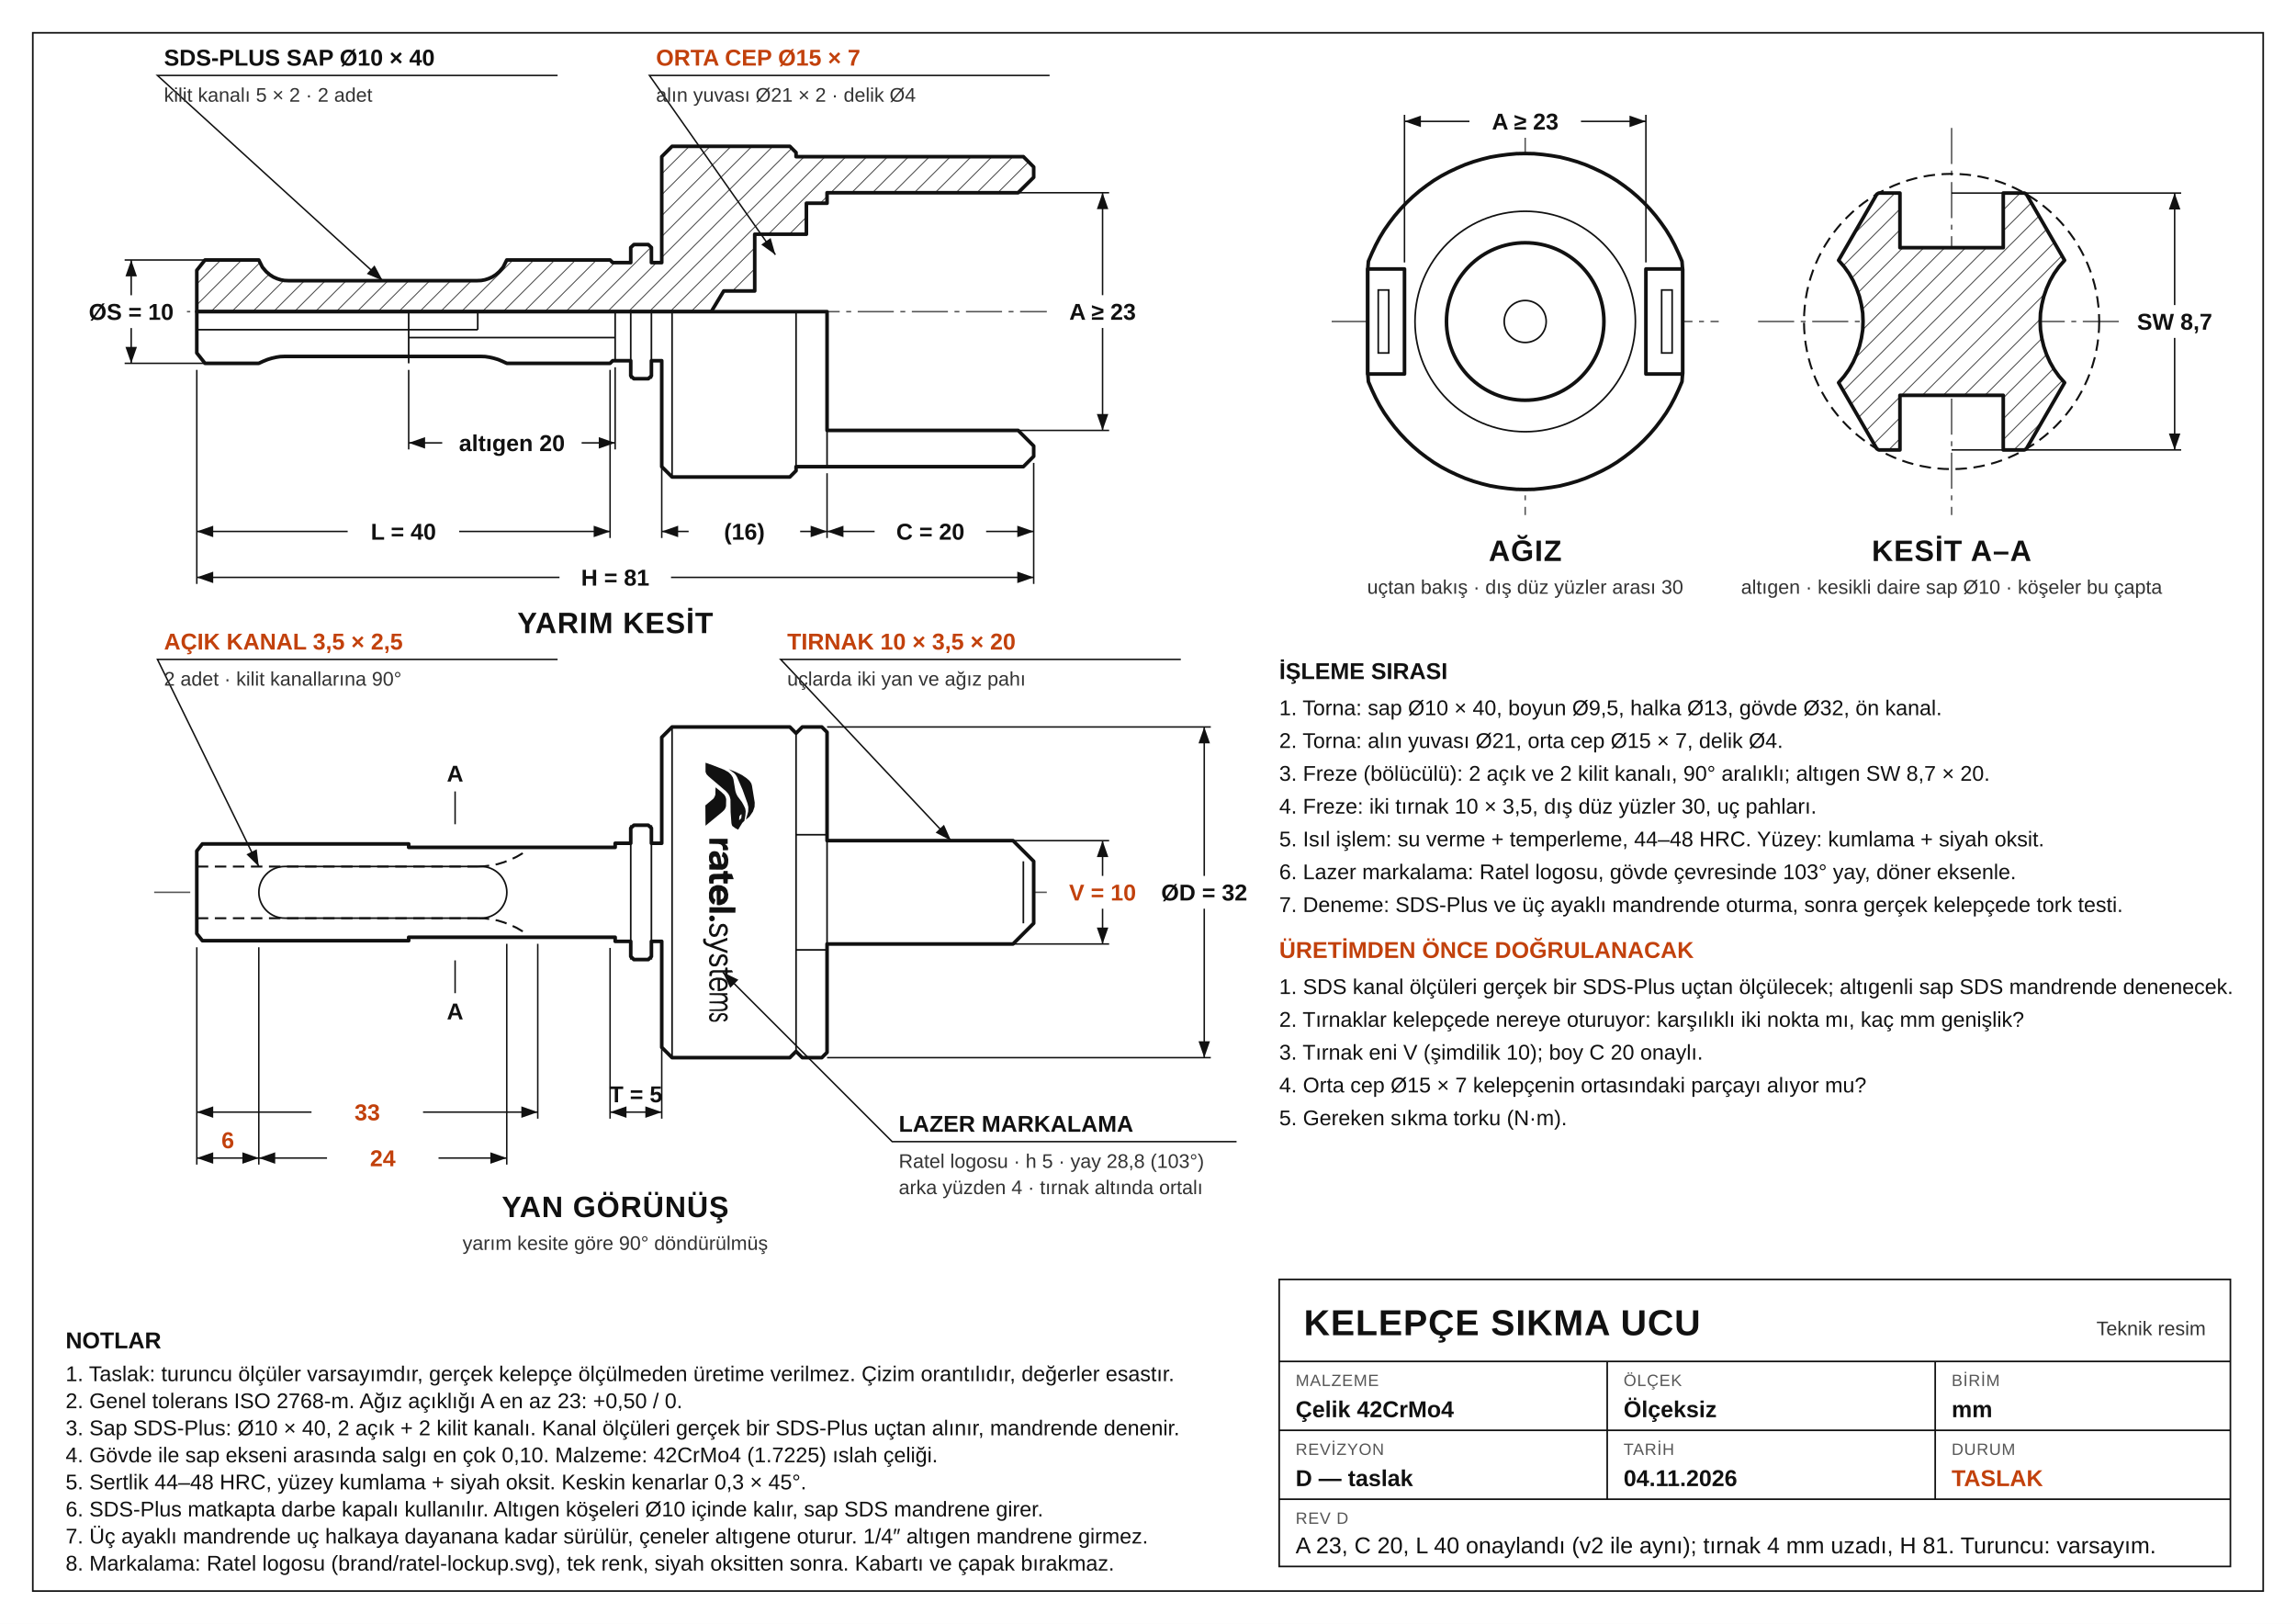
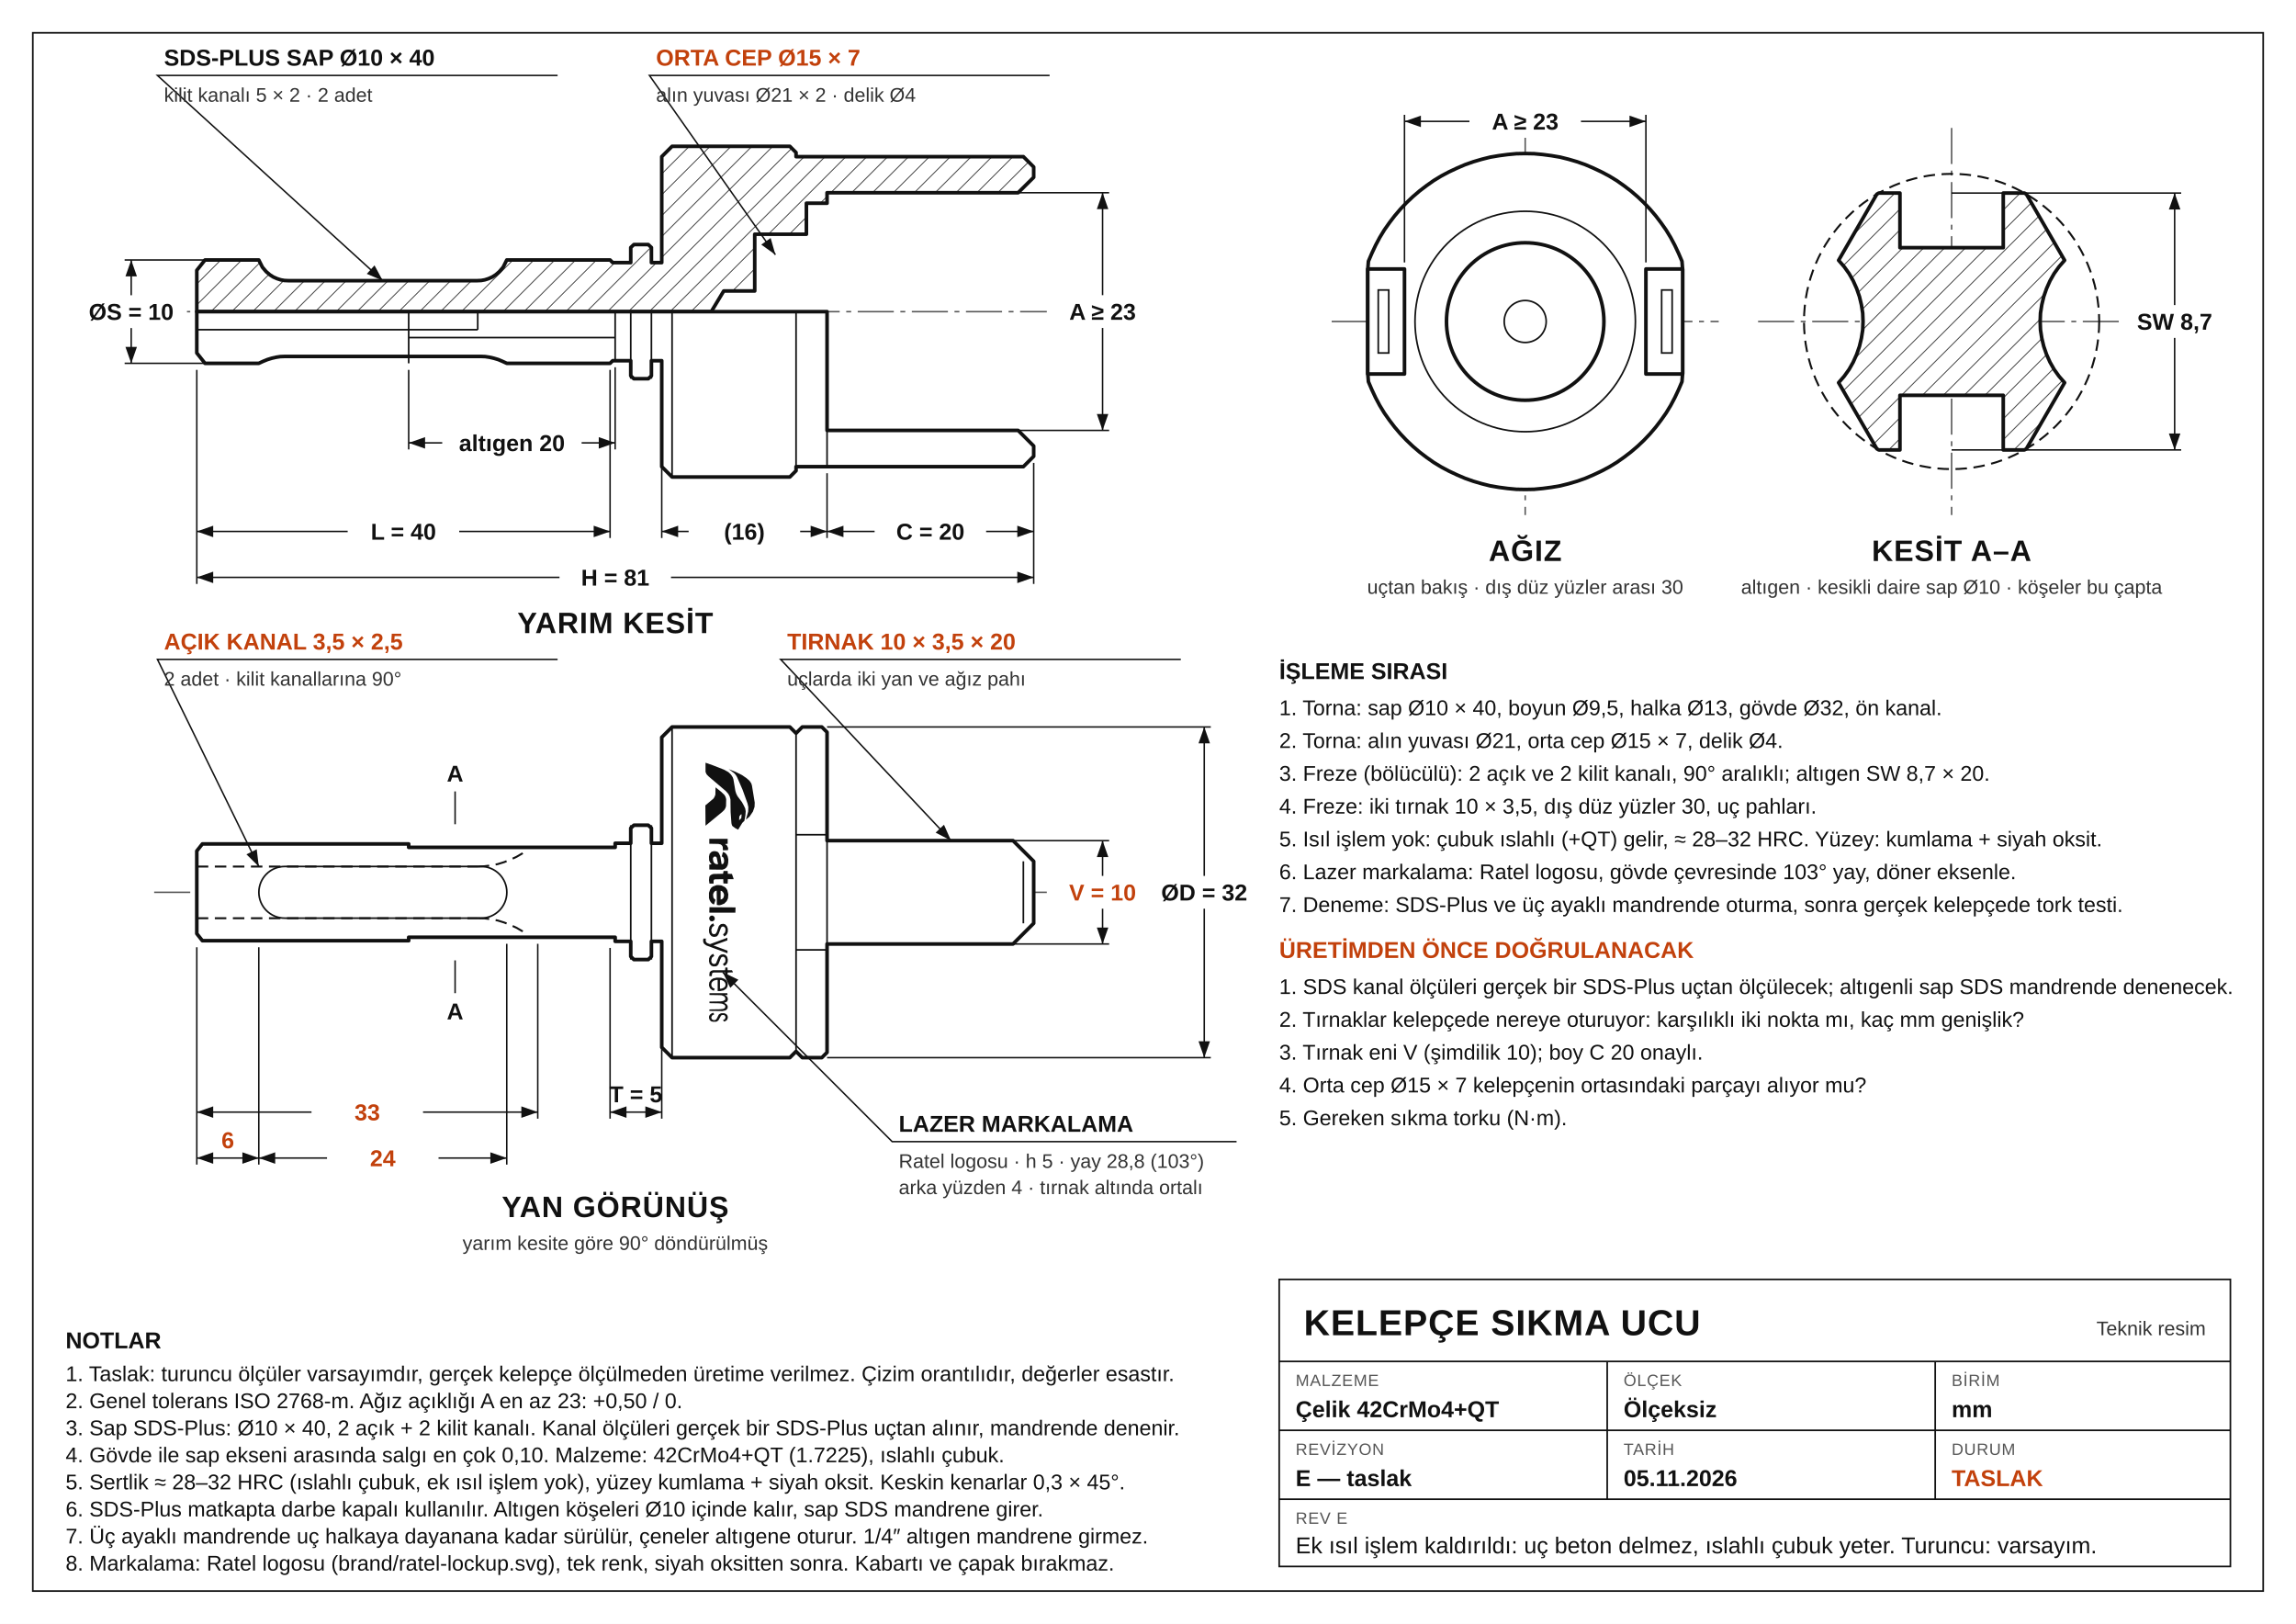
<svg xmlns="http://www.w3.org/2000/svg" viewBox="0 0 1400 990" width="1400" height="990" font-family="Arial, Helvetica, sans-serif">
  <defs>
    <marker id="arr" viewBox="0 0 10 10" refX="10" refY="5" markerWidth="10" markerHeight="10" markerUnits="userSpaceOnUse" orient="auto-start-reverse">
      <path d="M0,1.5 L10,5 L0,8.5 z" fill="#111" />
    </marker>
    <pattern id="h1" width="9" height="9" patternUnits="userSpaceOnUse" patternTransform="rotate(45)">
      <rect width="9" height="9" fill="#fff" />
      <line x1="0" y1="0" x2="0" y2="9" stroke="#111" stroke-width=".8" />
    </pattern>
    <style>
      .vis{stroke:#111;stroke-width:2.2;stroke-linejoin:round}
      polygon.vis:not([fill]){fill:#fff}
      .thin{fill:none;stroke:#111;stroke-width:1}
      .hid{fill:none;stroke:#111;stroke-width:1.2;stroke-dasharray:7 4}
      .ctr{fill:none;stroke:#555;stroke-width:0.9;stroke-dasharray:22 4 3 4}
      .dim{fill:none;stroke:#111;stroke-width:0.9}
      .dima{fill:none;stroke:#111;stroke-width:0.9;marker-start:url(#arr);marker-end:url(#arr)}
      .lead{fill:none;stroke:#111;stroke-width:0.9;marker-start:url(#arr)}
      .grid{fill:none;stroke:#111;stroke-width:1}
      .t{font-size:14px;fill:#111}
      .tb{font-size:14px;font-weight:700;fill:#111}
      .ts{font-size:12px;fill:#333}
      .tn{font-size:13px;fill:#111}
      .tl{font-size:10px;fill:#555;letter-spacing:.4px}
      .h{font-size:18px;font-weight:700;fill:#111;letter-spacing:.5px}
      .q{fill:#c2410c}
      .mark{fill:#111;stroke:none}
    </style>
  </defs>
  <rect x="0" y="0" width="1400" height="990" fill="#fff" />
  <rect x="20" y="20" width="1360" height="950" class="grid" stroke-width="1.6" />
  <g>
    <line class="ctr" x1="94" y1="190" x2="652.3" y2="190" />
    <polygon class="vis" fill="url(#h1)" points="120.0,190.0 120.0,164.8 125.0,158.5 157.8,158.5 160.0,162.9 162.3,165.6 164.5,167.5 166.7,168.9 169.0,169.9 171.2,170.6 173.4,171.0 175.7,171.1 291.1,171.1 293.4,171.0 295.6,170.6 297.8,169.9 300.1,168.9 302.3,167.5 304.5,165.6 306.8,162.9 309.0,158.5 372.0,158.5 373.6,160.1 384.6,160.1 384.6,150.9 386.5,149.1 395.3,149.1 397.2,150.9 397.2,160.1 403.5,160.1 403.5,95.5 409.8,89.2 481.6,89.2 485.4,93.0 485.4,95.5 624.0,95.5 630.3,101.8 630.3,108.1 620.8,117.5 504.3,117.5 504.3,123.9 491.7,123.9 491.7,142.8 460.2,142.8 460.2,177.4 441.3,177.4 433.7,190.0" />
    <polygon class="vis" points="120.0,190.0 120.0,215.2 125.0,221.5 157.8,221.5 160.4,220.3 163.1,219.2 165.7,218.4 168.3,217.8 170.9,217.4 173.6,217.3 293.3,217.3 295.9,217.4 298.5,217.8 301.1,218.4 303.8,219.2 306.4,220.3 309.0,221.5 372.0,221.5 373.6,219.9 384.6,219.9 384.6,229.1 386.5,230.9 395.3,230.9 397.2,229.1 397.2,219.9 403.5,219.9 403.5,284.5 409.8,290.8 481.6,290.8 485.4,287.0 485.4,284.5 624.0,284.5 630.3,278.2 630.3,271.9 620.8,262.4 504.3,262.4 504.3,190.0" />
    <line class="thin" x1="120" y1="201" x2="291.3" y2="201" />
    <line class="thin" x1="291.3" y1="190" x2="291.3" y2="201" />
    <line class="thin" x1="249.2" y1="205.8" x2="375.1" y2="205.8" />
    <line class="thin" x1="249.2" y1="190" x2="249.2" y2="221.5" />
    <line class="thin" x1="375.1" y1="190" x2="375.1" y2="219.9" />
    <line class="thin" x1="384.6" y1="190" x2="384.6" y2="230.9" />
    <line class="thin" x1="397.2" y1="190" x2="397.2" y2="230.9" />
    <line class="thin" x1="409.8" y1="190" x2="409.8" y2="290.8" />
    <line class="thin" x1="485.4" y1="190" x2="485.4" y2="287" />
    <line class="thin" x1="504.3" y1="262.4" x2="504.3" y2="284.5" />
    <line class="dim" x1="120" y1="225.5" x2="120" y2="356" />
    <line class="dim" x1="372" y1="225.5" x2="372" y2="328" />
    <line class="dim" x1="249.2" y1="225.5" x2="249.2" y2="274" />
    <line class="dim" x1="375.1" y1="223.9" x2="375.1" y2="274" />
    <line class="dim" x1="403.5" y1="223.9" x2="403.5" y2="328" />
    <line class="dim" x1="504.3" y1="288.5" x2="504.3" y2="328" />
    <line class="dim" x1="630.3" y1="282.2" x2="630.3" y2="356" />
    <line class="dim" x1="76" y1="158.5" x2="128" y2="158.5" />
    <line class="dim" x1="76" y1="221.5" x2="128" y2="221.5" />
    <line class="dim" x1="620.8" y1="117.5" x2="676.3" y2="117.5" />
    <line class="dim" x1="620.8" y1="262.4" x2="676.3" y2="262.4" />
    <line class="dima" x1="249.2" y1="270" x2="375.1" y2="270" />
    <rect x="269.65" y="260" width="85" height="20" fill="#fff" />
    <text class="tb" x="312.15" y="275" text-anchor="middle">altıgen 20</text>
    <line class="dima" x1="120" y1="324" x2="372" y2="324" />
    <rect x="212" y="314" width="68" height="20" fill="#fff" />
    <text class="tb" x="246" y="329" text-anchor="middle">L = 40</text>
    <line class="dima" x1="403.5" y1="324" x2="504.3" y2="324" />
    <rect x="419.9" y="314" width="68" height="20" fill="#fff" />
    <text class="tb" x="453.9" y="329" text-anchor="middle">(16)</text>
    <line class="dima" x1="504.3" y1="324" x2="630.3" y2="324" />
    <rect x="533.3" y="314" width="68" height="20" fill="#fff" />
    <text class="tb" x="567.3" y="329" text-anchor="middle">C = 20</text>
    <line class="dima" x1="120" y1="352" x2="630.3" y2="352" />
    <rect x="341.15" y="342" width="68" height="20" fill="#fff" />
    <text class="tb" x="375.15" y="357" text-anchor="middle">H = 81</text>
    <line class="dima" x1="80" y1="158.5" x2="80" y2="221.5" />
    <rect x="46" y="180" width="68" height="20" fill="#fff" />
    <text class="tb" x="80" y="195" text-anchor="middle">ØS = 10</text>
    <line class="dima" x1="672.3" y1="117.5" x2="672.3" y2="262.4" />
    <rect x="638.3" y="179.95" width="68" height="20" fill="#fff" />
    <text class="tb" x="672.3" y="194.95" text-anchor="middle">A ≥ 23</text>
    <polyline class="lead" points="233.4,171.1 96,46 340,46" />
    <text class="tb" x="100" y="40">SDS-PLUS SAP Ø10 × 40</text>
    <text class="ts" x="100" y="62">kilit kanalı 5 × 2 · 2 adet</text>
    <polyline class="lead" points="472.8,155.3 396,46 640,46" />
    <text class="tb q" x="400" y="40">ORTA CEP Ø15 × 7</text>
    <text class="ts" x="400" y="62">alın yuvası Ø21 × 2 · delik Ø4</text>
    <text class="h" x="375.15" y="386" text-anchor="middle">YARIM KESİT</text>
  </g>
  <g>
    <line class="ctr" x1="94" y1="544" x2="652.3" y2="544" />
    <polygon class="vis" points="120.0,544.0 120.0,518.8 123.4,514.5 249.2,514.5 249.2,516.6 375.1,516.6 375.1,514.1 384.6,514.1 384.6,504.9 386.5,503.1 395.3,503.1 397.2,504.9 397.2,514.1 403.5,514.1 403.5,449.5 409.8,443.2 481.6,443.2 485.4,447.0 489.2,443.2 501.1,443.2 504.3,446.4 504.3,512.5 617.7,512.5 630.3,525.1 630.3,544.0 630.3,544.0 630.3,562.9 617.7,575.5 504.3,575.5 504.3,641.6 501.1,644.8 489.2,644.8 485.4,641.0 481.6,644.8 409.8,644.8 403.5,638.5 403.5,573.9 397.2,573.9 397.2,583.1 395.3,585.0 386.5,585.0 384.6,583.1 384.6,573.9 375.1,573.9 375.1,571.4 249.2,571.4 249.2,573.5 123.4,573.5 120.0,569.2 120.0,544.0" />
    <path class="mark" fill-rule="evenodd" d="M454.7 494.6 454.4 492.9 453.6 491.2 452.4 489.0 449.7 485.4 448.9 483.8 448.4 482.2 447.2 475.1 446.8 473.9 445.7 472.2 444.1 470.7 441.4 469.2 434.5 466.5 430.2 465.0 430.2 470.6 430.8 472.0 431.9 473.2 442.7 482.4 444.1 484.0 444.9 485.5 445.4 487.4 445.5 495.1 446.0 501.9 446.3 503.1 446.7 503.7 448.5 505.0 450.1 505.8 452.6 501.7 453.9 500.4 454.5 497.2 454.7 494.6ZM452.2 496.6 452.0 496.4 451.5 496.8 450.8 497.8 450.7 500.1 452.0 498.8 452.2 496.6ZM442.8 487.2 442.4 485.8 441.7 484.6 439.7 482.7 436.3 480.0 436.2 484.5 435.6 486.0 435.0 486.9 430.1 491.0 430.2 503.4 440.4 495.0 441.7 493.7 442.3 492.7 442.7 491.5 442.8 487.2Z" />
    <path class="mark" fill-rule="evenodd" d="M460.2 489.3 458.5 478.9 458.1 477.6 457.1 476.1 455.2 474.4 452.4 472.5 448.8 470.7 444.3 468.9 447.7 471.4 448.6 472.4 449.4 473.7 452.8 481.5 455.8 489.8 456.3 492.0 456.2 494.8 454.8 499.7 457.0 497.9 459.1 494.8 460.1 491.9 460.2 489.3Z" />
    <path class="mark" fill-rule="evenodd" d="M448.5 553.2 432.6 553.1 432.5 556.2 432.7 556.4 448.4 556.4 448.5 553.2ZM447.3 535.7 446.3 532.8 443.8 532.7 443.7 531.0 441.2 531.0 440.9 532.7 435.4 532.8 434.6 532.9 433.5 533.4 432.8 534.0 432.5 534.7 432.3 536.6 432.6 538.7 435.1 538.7 435.1 536.9 435.4 536.3 435.7 536.1 441.0 536.0 441.1 538.6 443.5 538.7 443.7 538.6 443.8 536.0 447.3 536.0 447.3 535.7ZM446.9 592.6 446.3 591.5 443.7 591.5 443.6 589.9 442.3 589.8 442.1 591.5 434.9 591.5 433.8 591.8 433.2 592.2 432.7 592.8 432.5 594.6 432.6 595.1 434.0 595.1 434.2 593.5 434.5 593.1 435.1 592.9 442.0 592.9 442.2 592.9 442.2 595.2 443.5 595.2 443.7 592.9 446.8 592.8 446.9 592.6ZM444.1 523.9 443.7 522.1 443.0 520.8 441.9 519.8 440.8 519.4 440.1 522.1 441.0 522.7 441.3 523.3 441.5 524.2 441.5 525.4 441.1 526.5 440.5 526.8 440.0 526.8 439.2 522.0 438.4 520.2 437.7 519.4 436.6 519.0 435.2 518.9 433.9 519.3 432.7 520.5 432.3 522.2 432.4 524.6 433.1 526.0 433.9 526.9 432.5 527.1 432.5 530.1 440.5 530.2 441.9 529.7 443.0 528.8 443.7 527.5 444.0 526.1 444.1 523.9ZM444.1 545.3 443.5 542.7 442.8 541.6 442.0 540.8 439.9 539.8 438.1 539.6 437.0 539.6 434.8 540.4 433.8 541.1 433.0 542.3 432.3 544.3 432.3 547.5 432.7 548.8 433.4 550.0 434.4 551.0 435.2 551.4 435.4 551.3 436.3 548.6 435.6 548.0 435.0 547.2 434.8 545.4 435.1 544.4 435.5 543.8 436.1 543.2 437.0 543.0 437.1 551.7 438.5 551.9 439.6 551.7 441.6 550.9 443.1 549.4 443.9 547.7 444.1 545.3ZM444.0 517.0 443.3 515.5 442.1 514.6 443.7 514.4 443.7 511.4 432.5 511.4 432.5 514.4 438.0 514.5 439.4 514.8 440.2 515.4 440.7 516.3 440.8 518.4 443.9 518.3 444.0 517.0ZM443.8 608.6 443.3 607.5 442.0 606.7 443.6 606.6 443.5 605.5 432.6 605.5 432.6 606.6 438.8 606.7 440.1 606.8 441.7 607.5 442.3 608.6 442.1 609.6 440.9 610.3 439.4 610.5 432.6 610.6 432.6 611.6 438.3 611.7 440.3 611.9 441.8 612.6 442.1 613.1 442.3 613.7 442.0 614.6 441.0 615.1 439.1 615.3 432.6 615.4 432.5 616.3 440.5 616.4 441.9 616.1 442.9 615.7 443.7 614.6 443.7 613.3 442.9 612.1 441.6 611.4 442.8 610.9 443.4 610.5 443.8 609.6 443.8 608.6ZM443.8 585.0 443.4 583.4 442.5 582.3 441.3 581.8 439.9 581.9 438.9 582.4 438.2 583.3 436.6 587.2 436.0 587.6 435.1 587.7 434.2 587.2 433.8 586.4 433.7 585.4 434.1 583.9 435.5 582.7 434.9 581.5 433.8 582.1 432.9 583.1 432.4 584.2 432.3 586.0 432.7 587.6 433.8 588.8 435.0 589.2 436.7 589.1 437.5 588.6 438.1 587.8 439.3 584.7 439.8 583.7 440.6 583.3 441.2 583.3 442.0 583.9 442.3 584.8 442.3 586.0 442.1 586.6 440.8 587.8 441.6 588.9 442.7 588.2 443.3 587.4 443.7 586.4 443.8 585.0ZM443.8 566.2 443.3 564.8 442.3 563.6 441.1 563.2 439.6 563.4 438.7 564.1 438.2 564.8 437.1 568.1 436.5 569.1 435.9 569.5 435.0 569.5 434.4 569.2 434.0 568.6 433.7 566.9 434.3 565.2 435.5 564.3 434.9 562.9 433.5 563.8 432.6 565.1 432.3 566.9 432.4 568.5 432.9 569.7 433.9 570.8 435.3 571.2 436.7 571.0 437.3 570.7 438.1 569.6 439.7 565.4 440.4 564.9 441.3 564.9 442.1 565.6 442.4 566.7 442.1 568.4 440.9 569.7 441.6 570.9 442.8 570.1 443.5 569.0 443.8 567.9 443.8 566.2ZM443.8 599.7 443.2 598.1 442.6 597.4 441.6 596.7 439.8 596.1 437.1 596.0 434.9 596.5 433.5 597.4 432.5 598.9 432.3 600.5 432.5 601.5 433.0 602.6 434.1 603.5 435.3 604.0 435.8 602.8 434.7 602.3 434.0 601.5 433.7 600.4 433.9 599.2 434.5 598.4 435.4 597.8 436.8 597.4 437.6 597.4 437.6 604.2 439.1 604.2 441.2 603.8 442.8 602.8 443.6 601.5 443.8 599.7ZM443.8 619.9 443.4 618.8 442.6 618.1 441.5 617.7 439.9 617.7 439.1 618.0 438.3 618.5 437.1 620.9 436.6 621.6 435.6 622.0 434.7 621.8 434.0 621.3 433.7 620.3 434.2 619.1 435.5 618.4 435.0 617.5 434.8 617.5 433.9 617.8 432.9 618.6 432.4 619.4 432.3 620.5 432.7 621.8 433.6 622.6 434.7 622.9 436.5 622.9 437.2 622.7 438.1 622.0 439.7 619.1 440.4 618.8 441.4 618.8 442.1 619.3 442.4 620.2 442.0 621.3 440.8 622.0 441.6 622.8 442.4 622.5 443.3 621.8 443.7 620.9 443.8 619.9ZM443.6 579.6 435.0 576.4 443.5 573.3 443.5 571.7 432.9 575.6 431.3 575.0 430.6 574.4 430.3 573.5 430.4 572.2 428.9 572.2 428.7 573.6 429.0 574.9 429.6 575.6 430.7 576.4 443.4 581.1 443.6 581.1 443.6 579.6ZM442.4 599.9 442.0 598.9 441.2 598.1 440.0 597.5 439.0 597.5 439.0 602.8 440.1 602.7 441.5 602.1 442.3 601.1 442.4 599.9ZM441.5 545.5 441.2 544.5 440.8 543.9 440.1 543.2 439.4 543.1 439.4 548.4 440.3 548.1 441.0 547.5 441.4 546.4 441.5 545.5ZM437.8 526.7 437.0 522.8 436.4 522.2 435.5 522.2 435.0 522.7 434.7 523.3 434.8 524.5 435.1 525.5 435.7 526.3 436.4 526.7 437.5 526.9 437.8 526.8 437.8 526.7Z" />
    <path class="mark" fill-rule="evenodd" d="M435.8 559.5 435.5 558.9 434.9 558.4 434.6 558.2 433.7 558.2 433.0 558.6 432.6 559.1 432.4 560.3 433.1 561.4 433.5 561.6 434.4 561.7 435.2 561.3 435.6 560.9 435.8 560.5 435.8 559.5Z" />
    <polyline class="lead" points="440.7,592.7 544,696 754,696" />
    <text class="tb" x="548" y="690">LAZER MARKALAMA</text>
    <text class="ts" x="548" y="712">Ratel logosu · h 5 · yay 28,8 (103°)</text>
    <text class="ts" x="548" y="728">arka yüzden 4 · tırnak altında ortalı</text>
    <path class="thin" d="M173.6 528.25 H293.3 A15.75 15.75 0 0 1 293.3 559.75 H173.6 A15.75 15.75 0 0 1 173.6 528.25 Z" />
    <line class="hid" x1="120" y1="528.3" x2="291.3" y2="528.3" />
    <line class="hid" x1="120" y1="559.8" x2="291.3" y2="559.8" />
    <polyline class="hid" points="291.3,528.3 295.4,528.1 299.5,527.6 303.5,526.8 307.4,525.6 311.2,524.1 314.9,522.4 318.5,520.3 321.8,518.0" />
    <polyline class="hid" points="291.3,559.8 295.4,559.9 299.5,560.4 303.5,561.2 307.4,562.4 311.2,563.9 314.9,565.6 318.5,567.7 321.8,570.0" />
    <line class="thin" x1="384.6" y1="585" x2="384.6" y2="503.1" />
    <line class="thin" x1="397.2" y1="585" x2="397.2" y2="503.1" />
    <line class="thin" x1="409.8" y1="644.8" x2="409.8" y2="443.2" />
    <line class="thin" x1="485.4" y1="641" x2="485.4" y2="447" />
    <line class="thin" x1="504.3" y1="575.5" x2="504.3" y2="512.5" />
    <line class="thin" x1="485.4" y1="508.9" x2="504.3" y2="508.9" />
    <line class="thin" x1="485.4" y1="579.1" x2="504.3" y2="579.1" />
    <line class="thin" x1="624" y1="562.9" x2="624" y2="525.1" />
    <path class="dim" d="M277.5 482.5 V502.5 M277.5 585.5 V605.5" />
    <text class="tb" x="277.5" y="476.5" text-anchor="middle">A</text>
    <text class="tb" x="277.5" y="621.5" text-anchor="middle">A</text>
    <line class="dim" x1="120" y1="577.5" x2="120" y2="710" />
    <line class="dim" x1="157.8" y1="577.5" x2="157.8" y2="710" />
    <line class="dim" x1="309" y1="575.4" x2="309" y2="710" />
    <line class="dim" x1="327.9" y1="575.4" x2="327.9" y2="682" />
    <line class="dim" x1="372" y1="577.9" x2="372" y2="682" />
    <line class="dim" x1="403.5" y1="577.9" x2="403.5" y2="682" />
    <line class="dim" x1="617.7" y1="512.5" x2="676.3" y2="512.5" />
    <line class="dim" x1="617.7" y1="575.5" x2="676.3" y2="575.5" />
    <line class="dim" x1="504.3" y1="443.2" x2="738.3" y2="443.2" />
    <line class="dim" x1="504.3" y1="644.8" x2="738.3" y2="644.8" />
    <line class="dima" x1="120" y1="678" x2="327.9" y2="678" />
    <rect x="189.95" y="668" width="68" height="20" fill="#fff" />
    <text class="tb q" x="223.95" y="683" text-anchor="middle">33</text>
    <line class="dima" x1="372" y1="678" x2="403.5" y2="678" />
    <text class="tb" x="387.75" y="672" text-anchor="middle">T = 5</text>
    <line class="dima" x1="120" y1="706" x2="157.8" y2="706" />
    <text class="tb q" x="138.9" y="700" text-anchor="middle">6</text>
    <line class="dima" x1="157.8" y1="706" x2="309" y2="706" />
    <rect x="199.4" y="696" width="68" height="20" fill="#fff" />
    <text class="tb q" x="233.4" y="711" text-anchor="middle">24</text>
    <line class="dima" x1="672.3" y1="512.5" x2="672.3" y2="575.5" />
    <rect x="638.3" y="534" width="68" height="20" fill="#fff" />
    <text class="tb q" x="672.3" y="549" text-anchor="middle">V = 10</text>
    <line class="dima" x1="734.3" y1="443.2" x2="734.3" y2="644.8" />
    <rect x="700.3" y="534" width="68" height="20" fill="#fff" />
    <text class="tb" x="734.3" y="549" text-anchor="middle">ØD = 32</text>
    <polyline class="lead" points="157.8,528.3 96,402 340,402" />
    <text class="tb q" x="100" y="396">AÇIK KANAL 3,5 × 2,5</text>
    <text class="ts" x="100" y="418">2 adet · kilit kanallarına 90°</text>
    <polyline class="lead" points="579.9,512.5 476,402 720,402" />
    <text class="tb q" x="480" y="396">TIRNAK 10 × 3,5 × 20</text>
    <text class="ts" x="480" y="418">uçlarda iki yan ve ağız pahı</text>
    <text class="h" x="375.15" y="742" text-anchor="middle">YAN GÖRÜNÜŞ</text>
    <text class="ts" x="375.15" y="762" text-anchor="middle">yarım kesite göre 90° döndürülmüş</text>
  </g>
  <g>
    <line class="ctr" x1="812" y1="196" x2="1048" y2="196" />
    <line class="ctr" x1="930" y1="78" x2="930" y2="314" />
    <polygon class="vis" style="fill:#fff" points="1026.0,196.0 1026.0,201.4 1026.0,206.7 1026.0,212.0 1026.0,217.3 1026.0,222.5 1026.0,227.6 1025.6,232.7 1023.5,237.6 1021.2,242.5 1018.7,247.2 1015.9,251.8 1012.8,256.2 1009.6,260.4 1006.1,264.5 1002.4,268.4 998.5,272.1 994.4,275.6 990.2,278.8 985.8,281.9 981.2,284.7 976.5,287.2 971.6,289.5 966.7,291.6 961.6,293.4 956.5,294.9 951.3,296.2 946.0,297.1 940.7,297.8 935.4,298.3 930.0,298.4 924.6,298.3 919.3,297.8 914.0,297.1 908.7,296.2 903.5,294.9 898.4,293.4 893.3,291.6 888.4,289.5 883.5,287.2 878.8,284.7 874.2,281.9 869.8,278.8 865.6,275.6 861.5,272.1 857.6,268.4 853.9,264.5 850.4,260.4 847.2,256.2 844.1,251.8 841.3,247.2 838.8,242.5 836.5,237.6 834.4,232.7 834.0,227.6 834.0,222.5 834.0,217.3 834.0,212.0 834.0,206.7 834.0,201.4 834.0,196.0 834.0,190.6 834.0,185.3 834.0,180.0 834.0,174.7 834.0,169.5 834.0,164.4 834.4,159.3 836.5,154.4 838.8,149.5 841.3,144.8 844.1,140.2 847.2,135.8 850.4,131.6 853.9,127.5 857.6,123.6 861.5,119.9 865.6,116.4 869.8,113.2 874.2,110.1 878.8,107.3 883.5,104.8 888.4,102.5 893.3,100.4 898.4,98.6 903.5,97.1 908.7,95.8 914.0,94.9 919.3,94.2 924.6,93.7 930.0,93.6 935.4,93.7 940.7,94.2 946.0,94.9 951.3,95.8 956.5,97.1 961.6,98.6 966.7,100.4 971.6,102.5 976.5,104.8 981.2,107.3 985.8,110.1 990.2,113.2 994.4,116.4 998.5,119.9 1002.4,123.6 1006.1,127.5 1009.6,131.6 1012.8,135.8 1015.9,140.2 1018.7,144.8 1021.2,149.5 1023.5,154.4 1025.6,159.3 1026.0,164.4 1026.0,169.5 1026.0,174.7 1026.0,180.0 1026.0,185.3 1026.0,190.6" />
    <circle class="thin" cx="930" cy="196" r="67.2" />
    <circle class="vis" style="fill:none" cx="930" cy="196" r="48" />
    <circle class="thin" cx="930" cy="196" r="12.8" />
    <polygon class="vis" style="fill:#fff" points="856.4,164.0 834.0,164.0 834.0,228.0 856.4,228.0" />
    <polygon class="thin" points="846.8,176.8 840.4,176.8 840.4,215.2 846.8,215.2" />
    <polygon class="vis" style="fill:#fff" points="1003.6,164.0 1026.0,164.0 1026.0,228.0 1003.6,228.0" />
    <polygon class="thin" points="1013.2,176.8 1019.6,176.8 1019.6,215.2 1013.2,215.2" />
    <line class="dim" x1="856.4" y1="160" x2="856.4" y2="70" />
    <line class="dim" x1="1003.6" y1="160" x2="1003.6" y2="70" />
    <line class="dima" x1="856.4" y1="74" x2="1003.6" y2="74" />
    <rect x="896" y="64" width="68" height="20" fill="#fff" />
    <text class="tb" x="930" y="79" text-anchor="middle">A ≥ 23</text>
    <text class="h" x="930" y="342" text-anchor="middle">AĞIZ</text>
    <text class="ts" x="930" y="362" text-anchor="middle">uçtan bakış · dış düz yüzler arası 30</text>
  </g>
  <g>
    <line class="ctr" x1="1072" y1="196" x2="1308" y2="196" />
    <line class="ctr" x1="1190" y1="78" x2="1190" y2="314" />
    <polygon class="vis" fill="url(#h1)" points="1244.0,196.0 1244.2,201.1 1245.0,206.2 1246.2,211.2 1247.9,216.1 1250.0,220.8 1252.5,225.2 1255.5,229.4 1258.9,233.3 1235.6,273.6 1234.4,274.3 1221.5,274.3 1221.5,241.0 1190.0,241.0 1190.0,241.0 1158.5,241.0 1158.5,274.3 1145.6,274.3 1144.4,273.6 1121.1,233.3 1124.5,229.4 1127.5,225.2 1130.0,220.8 1132.1,216.1 1133.8,211.2 1135.0,206.2 1135.8,201.1 1136.0,196.0 1136.0,196.0 1135.8,190.9 1135.0,185.8 1133.8,180.8 1132.1,175.9 1130.0,171.2 1127.5,166.8 1124.5,162.6 1121.1,158.7 1144.4,118.4 1145.6,117.7 1158.5,117.7 1158.5,151.0 1190.0,151.0 1190.0,151.0 1221.5,151.0 1221.5,117.7 1234.4,117.7 1235.6,118.4 1258.9,158.7 1255.5,162.6 1252.5,166.8 1250.0,171.2 1247.9,175.9 1246.2,180.8 1245.0,185.8 1244.2,190.9 1244.0,196.0" />
    <circle class="hid" cx="1190" cy="196" r="90" />
    <line class="dim" x1="1190" y1="117.7" x2="1330" y2="117.7" />
    <line class="dim" x1="1190" y1="274.3" x2="1330" y2="274.3" />
    <line class="dima" x1="1326" y1="117.7" x2="1326" y2="274.3" />
    <rect x="1292" y="186" width="68" height="20" fill="#fff" />
    <text class="tb" x="1326" y="201" text-anchor="middle">SW 8,7</text>
    <text class="h" x="1190" y="342" text-anchor="middle">KESİT A–A</text>
    <text class="ts" x="1190" y="362" text-anchor="middle">altıgen · kesikli daire sap Ø10 · köşeler bu çapta</text>
  </g>
  <g>
    <text class="tb" x="780" y="414">İŞLEME SIRASI</text>
    <text class="tn" x="780" y="436">1. Torna: sap Ø10 × 40, boyun Ø9,5, halka Ø13, gövde Ø32, ön kanal.</text>
    <text class="tn" x="780" y="456">2. Torna: alın yuvası Ø21, orta cep Ø15 × 7, delik Ø4.</text>
    <text class="tn" x="780" y="476">3. Freze (bölücülü): 2 açık ve 2 kilit kanalı, 90° aralıklı; altıgen SW 8,7 × 20.</text>
    <text class="tn" x="780" y="496">4. Freze: iki tırnak 10 × 3,5, dış düz yüzler 30, uç pahları.</text>
-     <text class="tn" x="780" y="516">5. Isıl işlem: su verme + temperleme, 44–48 HRC. Yüzey: kumlama + siyah oksit.</text>
+     <text class="tn" x="780" y="516">5. Isıl işlem yok: çubuk ıslahlı (+QT) gelir, ≈ 28–32 HRC. Yüzey: kumlama + siyah oksit.</text>
    <text class="tn" x="780" y="536">6. Lazer markalama: Ratel logosu, gövde çevresinde 103° yay, döner eksenle.</text>
    <text class="tn" x="780" y="556">7. Deneme: SDS-Plus ve üç ayaklı mandrende oturma, sonra gerçek kelepçede tork testi.</text>
    <text class="tb q" x="780" y="584">ÜRETİMDEN ÖNCE DOĞRULANACAK</text>
    <text class="tn" x="780" y="606">1. SDS kanal ölçüleri gerçek bir SDS-Plus uçtan ölçülecek; altıgenli sap SDS mandrende denenecek.</text>
    <text class="tn" x="780" y="626">2. Tırnaklar kelepçede nereye oturuyor: karşılıklı iki nokta mı, kaç mm genişlik?</text>
    <text class="tn" x="780" y="646">3. Tırnak eni V (şimdilik 10); boy C 20 onaylı.</text>
    <text class="tn" x="780" y="666">4. Orta cep Ø15 × 7 kelepçenin ortasındaki parçayı alıyor mu?</text>
    <text class="tn" x="780" y="686">5. Gereken sıkma torku (N·m).</text>
  </g>
  <g>
    <text class="tb" x="40" y="822">NOTLAR</text>
    <text class="tn" x="40" y="842">1. Taslak: turuncu ölçüler varsayımdır, gerçek kelepçe ölçülmeden üretime verilmez. Çizim orantılıdır, değerler esastır.</text>
    <text class="tn" x="40" y="858.5">2. Genel tolerans ISO 2768-m. Ağız açıklığı A en az 23: +0,50 / 0.</text>
    <text class="tn" x="40" y="875">3. Sap SDS-Plus: Ø10 × 40, 2 açık + 2 kilit kanalı. Kanal ölçüleri gerçek bir SDS-Plus uçtan alınır, mandrende denenir.</text>
-     <text class="tn" x="40" y="891.5">4. Gövde ile sap ekseni arasında salgı en çok 0,10. Malzeme: 42CrMo4 (1.7225) ıslah çeliği.</text>
-     <text class="tn" x="40" y="908">5. Sertlik 44–48 HRC, yüzey kumlama + siyah oksit. Keskin kenarlar 0,3 × 45°.</text>
+     <text class="tn" x="40" y="891.5">4. Gövde ile sap ekseni arasında salgı en çok 0,10. Malzeme: 42CrMo4+QT (1.7225), ıslahlı çubuk.</text>
+     <text class="tn" x="40" y="908">5. Sertlik ≈ 28–32 HRC (ıslahlı çubuk, ek ısıl işlem yok), yüzey kumlama + siyah oksit. Keskin kenarlar 0,3 × 45°.</text>
    <text class="tn" x="40" y="924.5">6. SDS-Plus matkapta darbe kapalı kullanılır. Altıgen köşeleri Ø10 içinde kalır, sap SDS mandrene girer.</text>
    <text class="tn" x="40" y="941">7. Üç ayaklı mandrende uç halkaya dayanana kadar sürülür, çeneler altıgene oturur. 1/4″ altıgen mandrene girmez.</text>
    <text class="tn" x="40" y="957.5">8. Markalama: Ratel logosu (brand/ratel-lockup.svg), tek renk, siyah oksitten sonra. Kabartı ve çapak bırakmaz.</text>
  </g>
  <g>
    <rect x="780" y="780" width="580" height="175" class="grid" stroke-width="1.6" />
    <path class="grid" d="M780 830 H1360 M780 872 H1360 M780 914 H1360" />
    <path class="grid" d="M980 830 V914 M1180 830 V914" />
    <text x="795" y="814" font-size="22" font-weight="700" fill="#111" letter-spacing=".5">KELEPÇE SIKMA UCU</text>
    <text class="ts" x="1345" y="814" text-anchor="end">Teknik resim</text>
    <text class="tl" x="790" y="845">MALZEME</text>
-     <text class="tb" x="790" y="864">Çelik 42CrMo4</text>
+     <text class="tb" x="790" y="864">Çelik 42CrMo4+QT</text>
    <text class="tl" x="990" y="845">ÖLÇEK</text>
    <text class="tb" x="990" y="864">Ölçeksiz</text>
    <text class="tl" x="1190" y="845">BİRİM</text>
    <text class="tb" x="1190" y="864">mm</text>
    <text class="tl" x="790" y="887">REVİZYON</text>
-     <text class="tb" x="790" y="906">D — taslak</text>
+     <text class="tb" x="790" y="906">E — taslak</text>
    <text class="tl" x="990" y="887">TARİH</text>
-     <text class="tb" x="990" y="906">04.11.2026</text>
+     <text class="tb" x="990" y="906">05.11.2026</text>
    <text class="tl" x="1190" y="887">DURUM</text>
    <text class="tb q" x="1190" y="906">TASLAK</text>
-     <text class="tl" x="790" y="929">REV D</text>
-     <text class="t" x="790" y="947">A 23, C 20, L 40 onaylandı (v2 ile aynı); tırnak 4 mm uzadı, H 81. Turuncu: varsayım.</text>
+     <text class="tl" x="790" y="929">REV E</text>
+     <text class="t" x="790" y="947">Ek ısıl işlem kaldırıldı: uç beton delmez, ıslahlı çubuk yeter. Turuncu: varsayım.</text>
  </g>
</svg>
